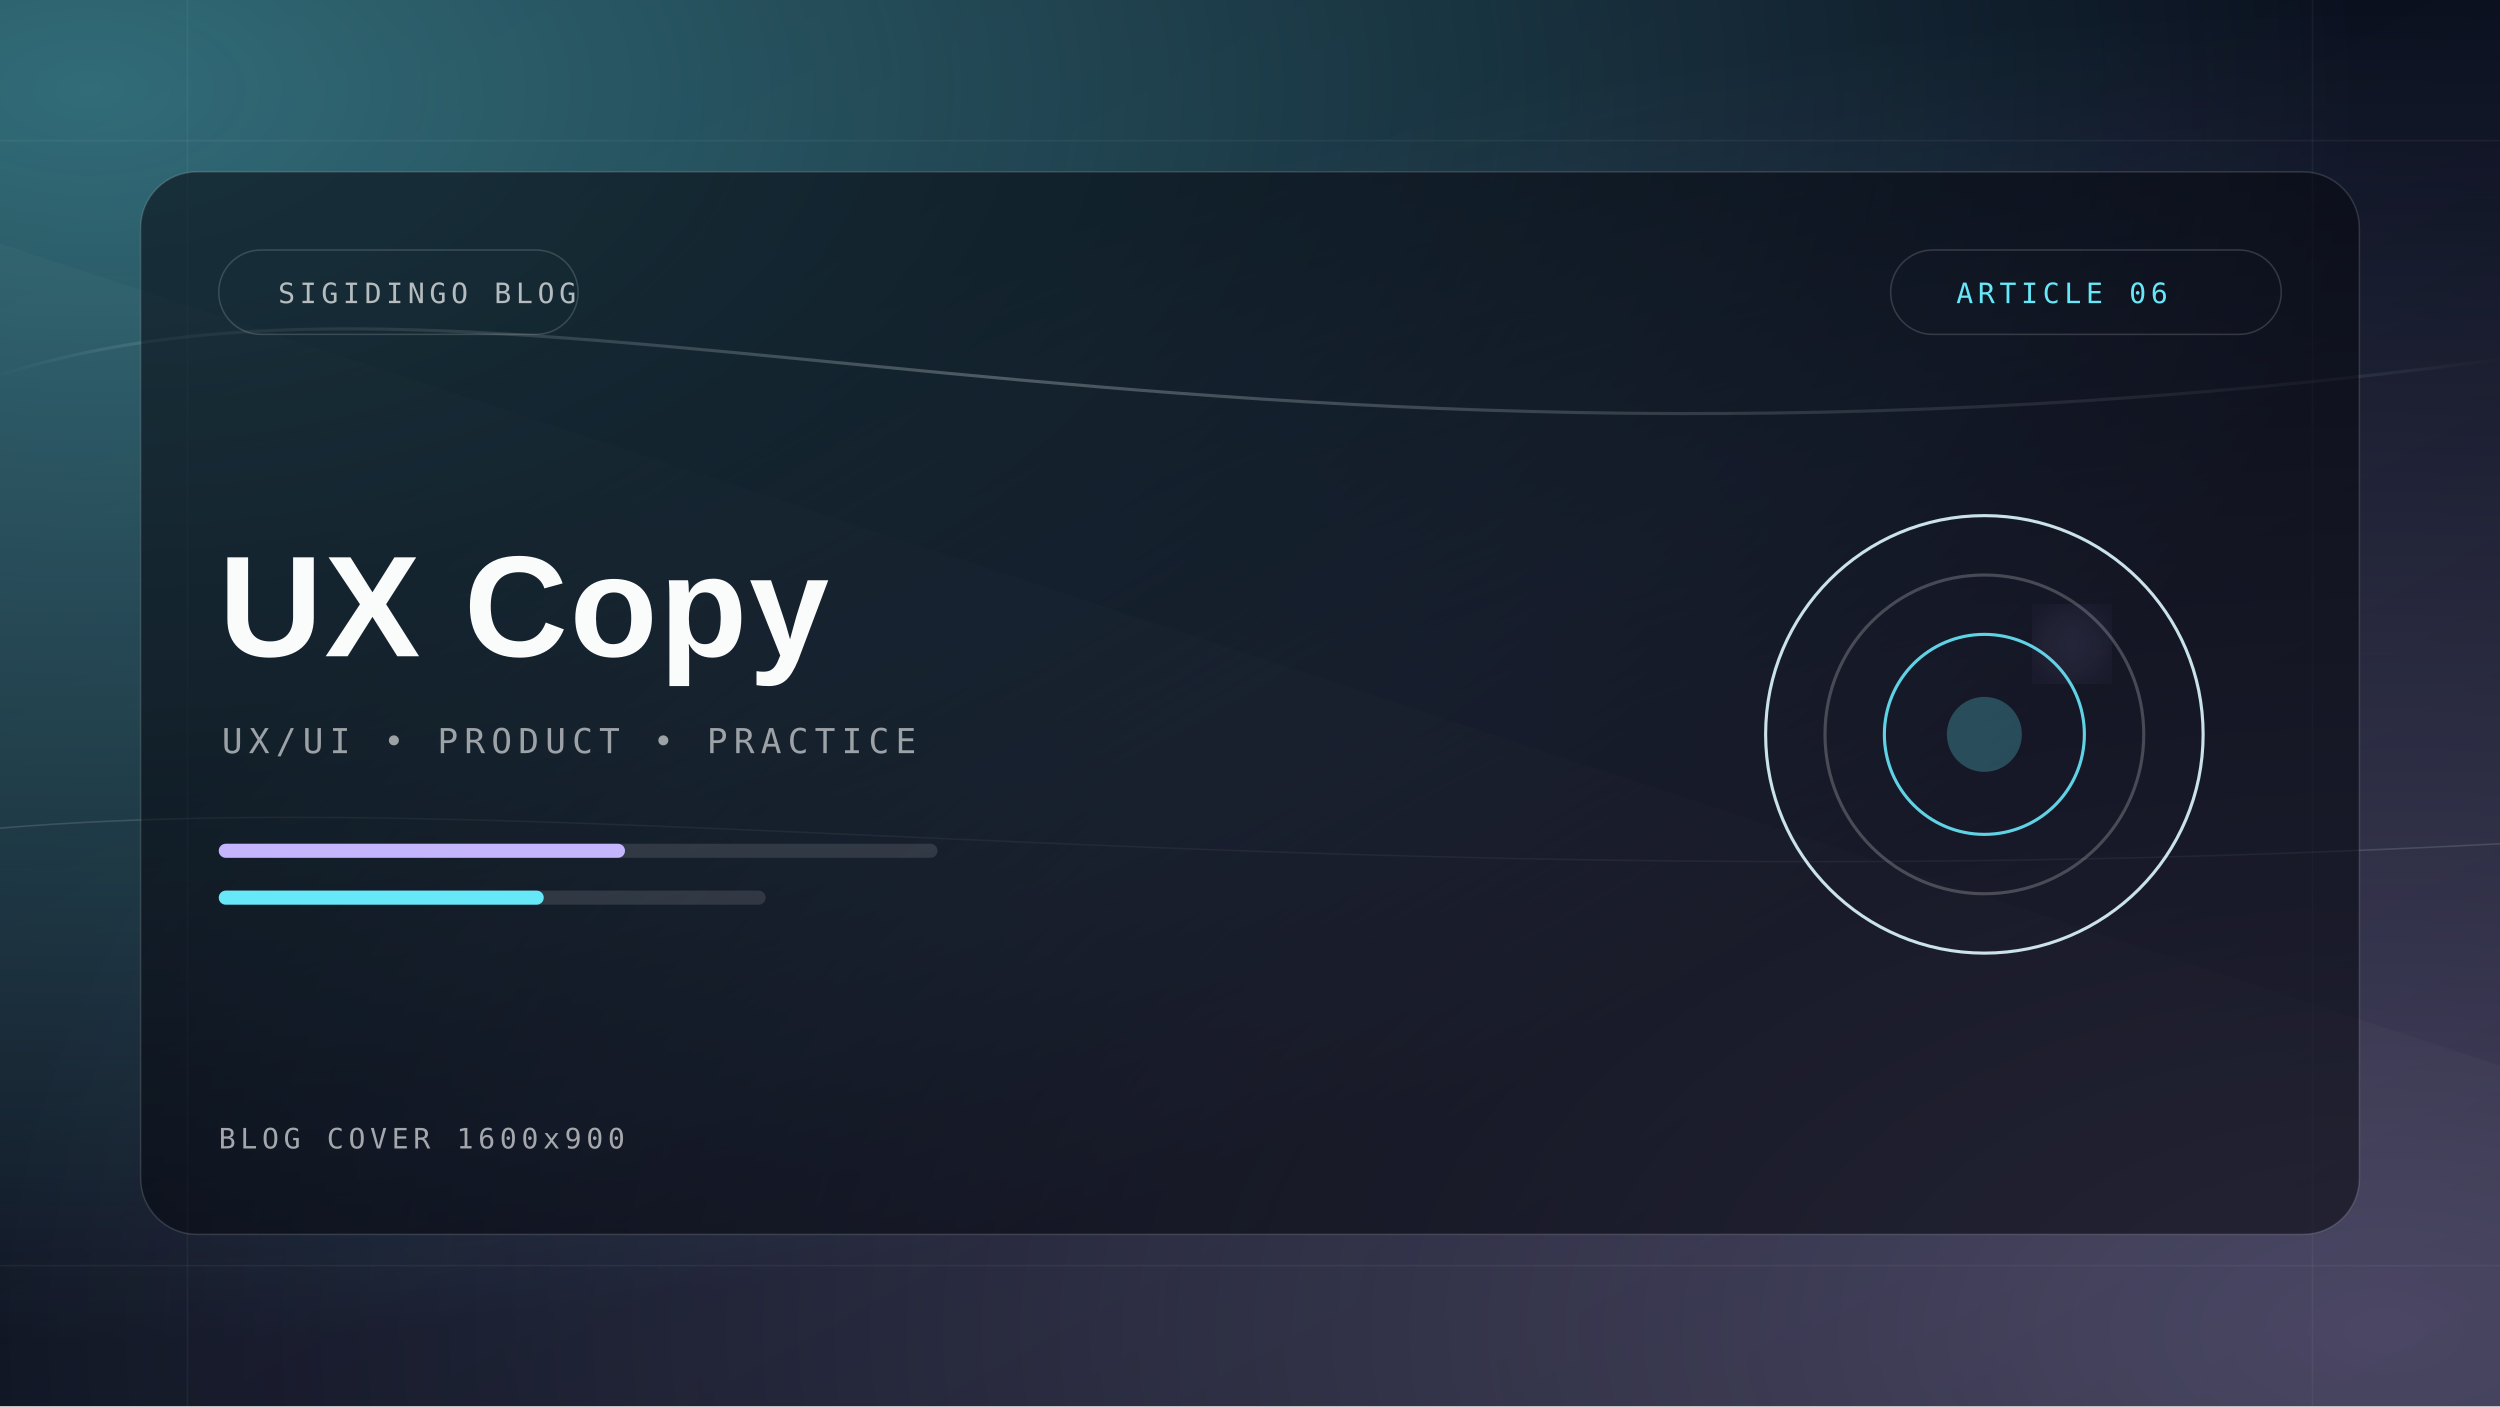
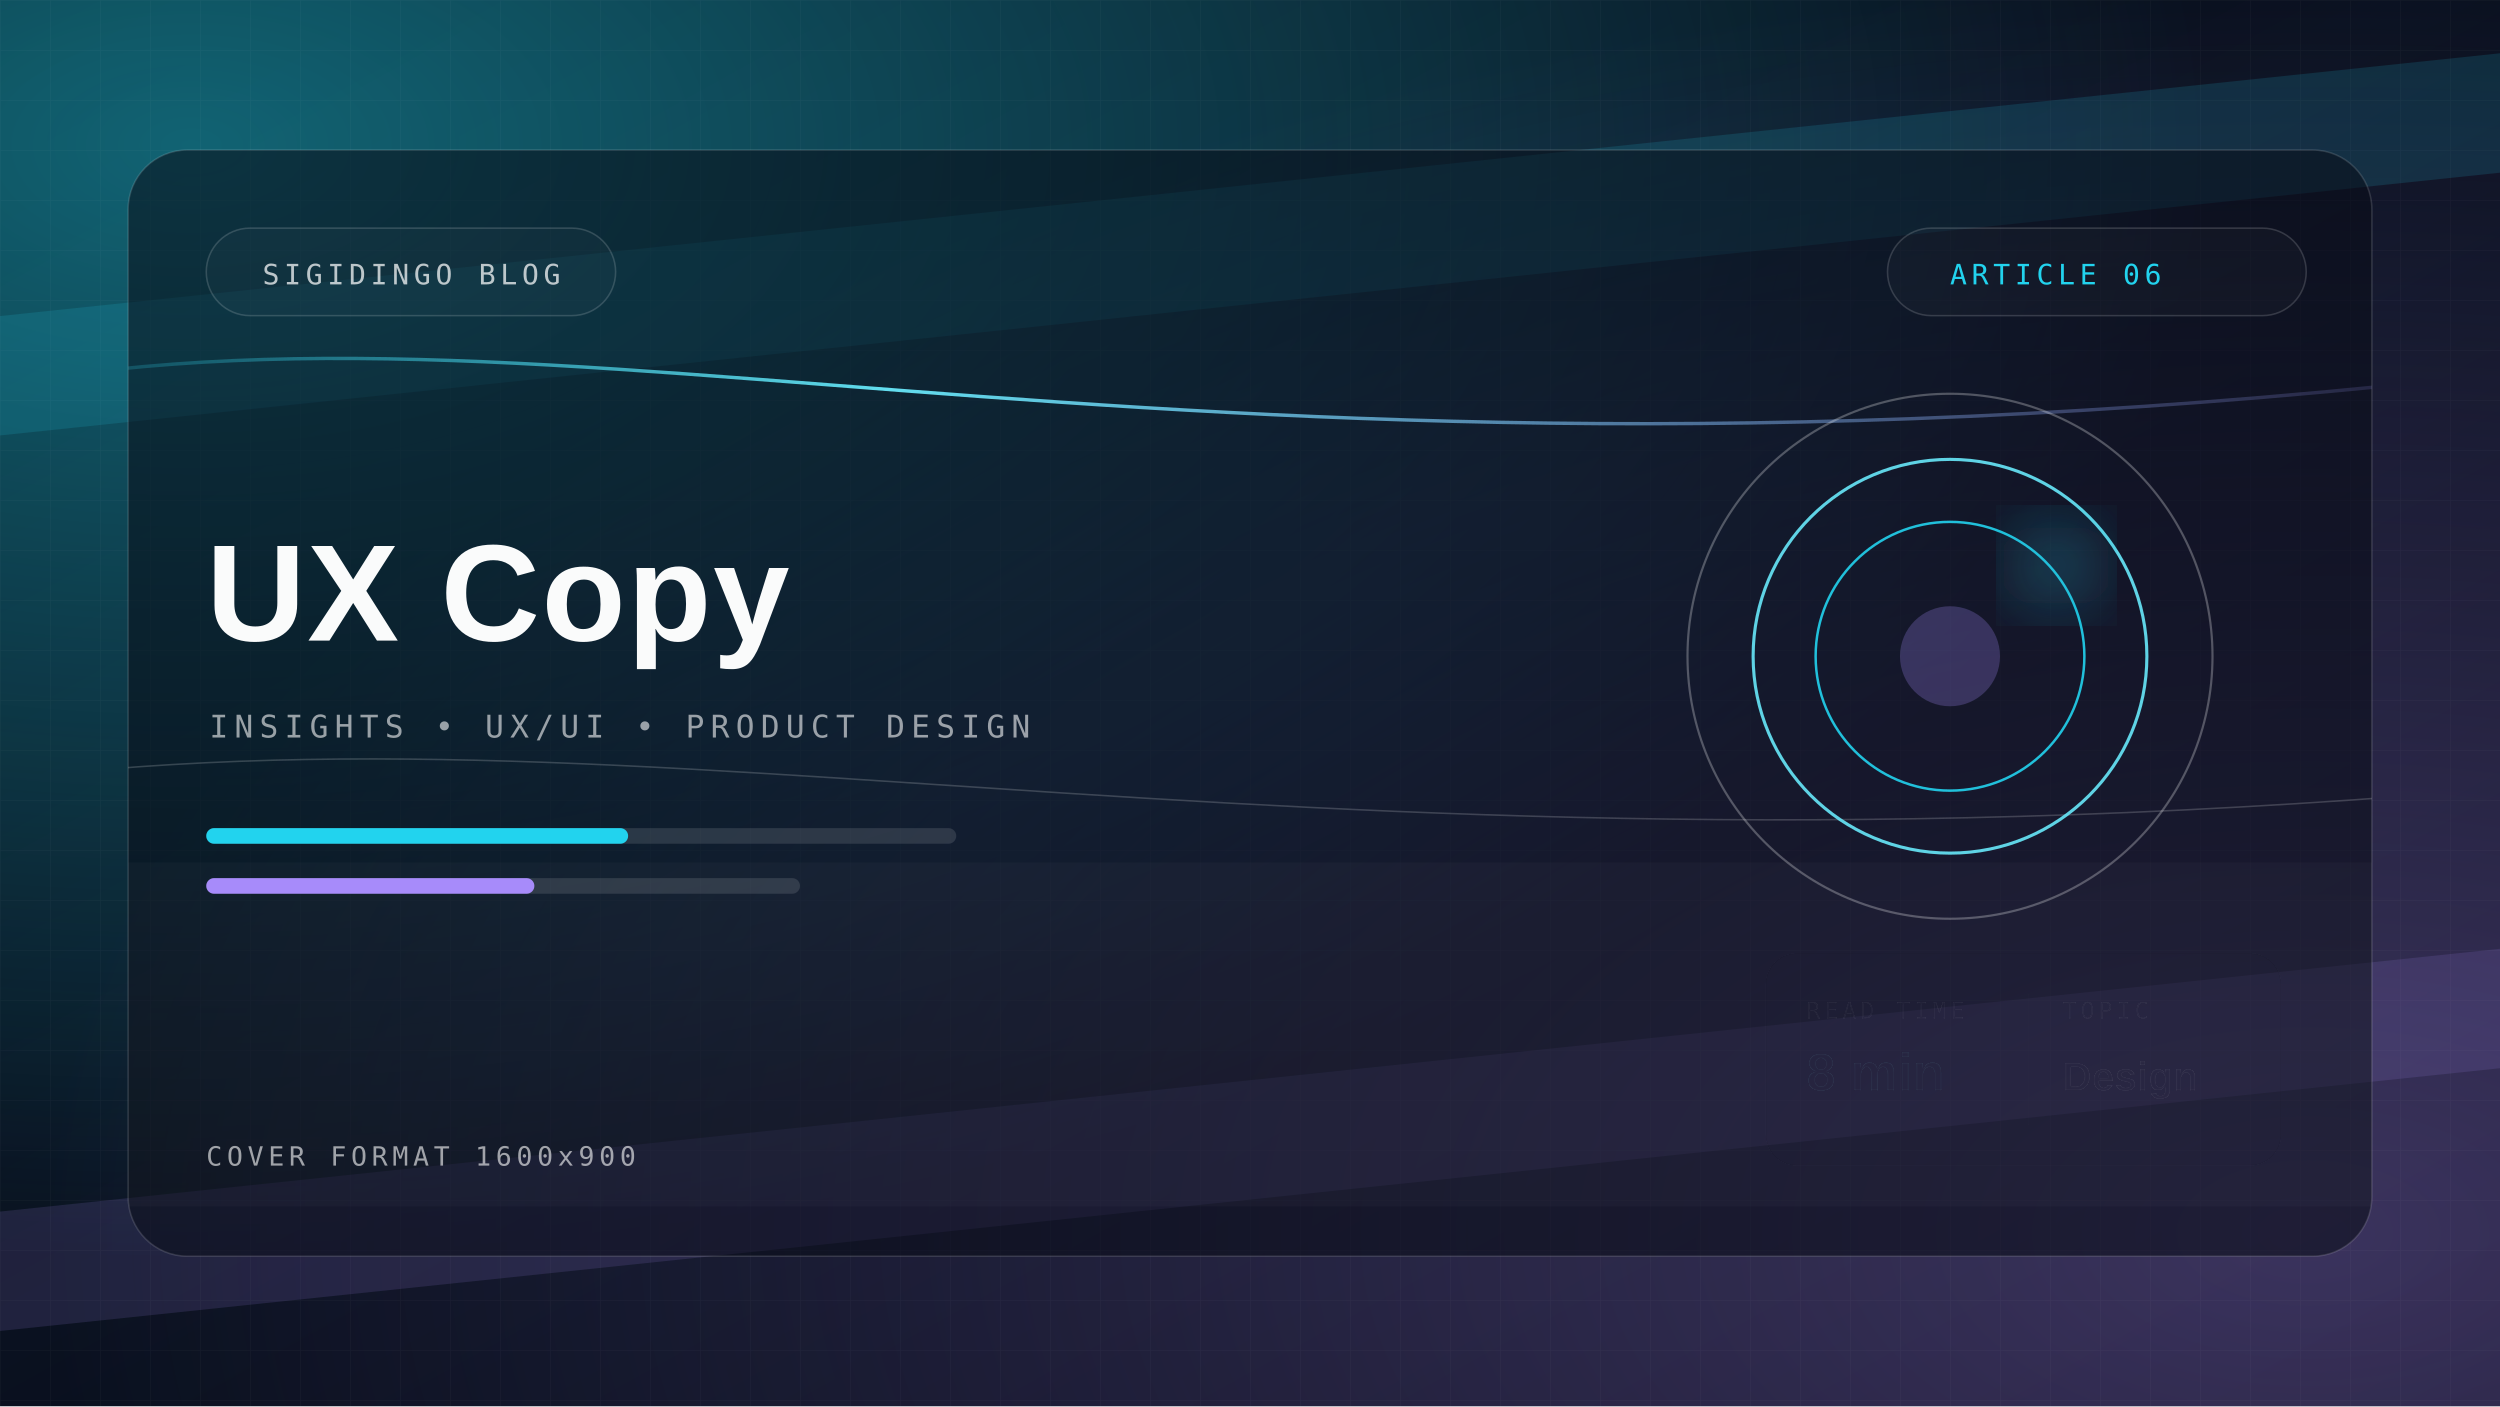
<svg xmlns="http://www.w3.org/2000/svg" width="1600" height="900" viewBox="0 0 1600 900">
  <defs>
    <linearGradient id="bg-6" x1="0" y1="0" x2="1" y2="1">
-       <stop offset="0%" stop-color="#070A12" />
-       <stop offset="52%" stop-color="#0B1120" />
-       <stop offset="100%" stop-color="#05070D" />
+       <stop offset="0%" stop-color="#03050B" />
+       <stop offset="48%" stop-color="#0A1120" />
+       <stop offset="100%" stop-color="#02040A" />
    </linearGradient>
-     <radialGradient id="haloA-6" cx="0.04" cy="0.06" r="0.9">
-       <stop offset="0%" stop-color="#67E8F9" stop-opacity="0.44" />
-       <stop offset="100%" stop-color="#67E8F9" stop-opacity="0" />
+     <radialGradient id="glowA-6" cx="0.08" cy="0.1" r="0.8">
+       <stop offset="0%" stop-color="#22D3EE" stop-opacity="0.45" />
+       <stop offset="100%" stop-color="#22D3EE" stop-opacity="0" />
    </radialGradient>
-     <radialGradient id="haloB-6" cx="0.95" cy="0.95" r="0.95">
-       <stop offset="0%" stop-color="#C4B5FD" stop-opacity="0.34" />
-       <stop offset="100%" stop-color="#C4B5FD" stop-opacity="0" />
+     <radialGradient id="glowB-6" cx="0.92" cy="0.88" r="0.9">
+       <stop offset="0%" stop-color="#A78BFA" stop-opacity="0.34" />
+       <stop offset="100%" stop-color="#A78BFA" stop-opacity="0" />
    </radialGradient>
-     <linearGradient id="beam-6" x1="0" y1="0" x2="1" y2="0">
-       <stop offset="0%" stop-color="#DEF8FF" stop-opacity="0" />
-       <stop offset="40%" stop-color="#DEF8FF" stop-opacity="0.95" />
-       <stop offset="100%" stop-color="#DEF8FF" stop-opacity="0" />
+     <linearGradient id="accent-6" x1="0" y1="0" x2="1" y2="0">
+       <stop offset="0%" stop-color="#22D3EE" stop-opacity="0" />
+       <stop offset="35%" stop-color="#67E8F9" stop-opacity="0.95" />
+       <stop offset="100%" stop-color="#A78BFA" stop-opacity="0" />
    </linearGradient>
-     <filter id="soft-6" x="-20%" y="-20%" width="140%" height="140%">
-       <feGaussianBlur stdDeviation="24" />
+     <filter id="blur-6" x="-30%" y="-30%" width="160%" height="160%">
+       <feGaussianBlur stdDeviation="26" />
    </filter>
+     <filter id="inner-6" x="-20%" y="-20%" width="140%" height="140%">
+       <feGaussianBlur in="SourceGraphic" stdDeviation="0.6" result="blur" />
+       <feComposite in="SourceGraphic" in2="blur" operator="arithmetic" k2="1" k3="-1" />
+     </filter>
+     <pattern id="grid-6" width="32" height="32" patternUnits="userSpaceOnUse">
+       <path d="M32 0H0V32" fill="none" stroke="rgba(255,255,255,0.035)" stroke-width="1" />
+     </pattern>
+     <clipPath id="mainClip-6">
+       <rect x="82" y="96" width="1436" height="708" rx="38" />
+     </clipPath>
  </defs>
  <rect width="1600" height="900" fill="url(#bg-6)" />
-   <rect width="1600" height="900" fill="url(#haloA-6)" />
-   <rect width="1600" height="900" fill="url(#haloB-6)" />
-   <g stroke="rgba(255,255,255,0.05)" stroke-width="1">
-     <line x1="0" y1="90" x2="1600" y2="90" />
-     <line x1="0" y1="810" x2="1600" y2="810" />
-     <line x1="120" y1="0" x2="120" y2="900" />
-     <line x1="1480" y1="0" x2="1480" y2="900" />
+   <rect width="1600" height="900" fill="url(#glowA-6)" />
+   <rect width="1600" height="900" fill="url(#glowB-6)" />
+   <rect width="1600" height="900" fill="url(#grid-6)" />
+   <g transform="rotate(-6,800,450)" opacity="0.14">
+     <rect x="-120" y="120" width="1900" height="76" fill="#22D3EE" />
+     <rect x="-120" y="690" width="1900" height="76" fill="#A78BFA" />
  </g>
-   <g opacity="0.8">
-     <path d="M0 156 L1600 682 L1600 900 L0 900 Z" fill="rgba(255,255,255,0.03)" />
-     <path d="M0 240 C320 138, 760 342, 1600 230" stroke="url(#beam-6)" stroke-width="2" fill="none" />
-     <path d="M0 530 C360 500, 840 580, 1600 540" stroke="rgba(255,255,255,0.17)" stroke-width="1" fill="none" />
+   <rect x="82" y="96" width="1436" height="708" rx="38" fill="rgba(8,12,22,0.55)" stroke="rgba(255,255,255,0.14)" />
+   <g clip-path="url(#mainClip-6)">
+     <path d="M-40 255 C360 165, 760 351, 1700 227" stroke="url(#accent-6)" stroke-width="2.2" fill="none" />
+     <path d="M-40 505 C420 435, 840 585, 1700 495" stroke="rgba(255,255,255,0.18)" stroke-width="1" fill="none" />
+     <rect x="0" y="552" width="1600" height="220" fill="rgba(255,255,255,0.025)" />
+     <g opacity="0.9">
+       <circle cx="1248" cy="420" r="168" fill="none" stroke="rgba(255,255,255,0.3)" stroke-width="1.4" />
+       <circle cx="1248" cy="420" r="126" fill="none" stroke="#67E8F9" stroke-width="2" />
+       <circle cx="1248" cy="420" r="86" fill="none" stroke="#22D3EE" stroke-width="1.6" />
+       <circle cx="1248" cy="420" r="32" fill="#A78BFA" fill-opacity="0.28" />
+       <circle cx="1316" cy="362" r="24" fill="#22D3EE" fill-opacity="0.5" filter="url(#blur-6)" />
+     </g>
  </g>
-   <rect x="90" y="110" width="1420" height="680" rx="36" fill="rgba(7,10,18,0.58)" stroke="rgba(255,255,255,0.14)" />
-   <path d="M130 212 H1470" stroke="url(#beam-6)" stroke-width="2" />
-   <path d="M130 690 H1470" stroke="url(#beam-6)" stroke-width="2" />
-   <g fill="none" stroke="rgba(255,255,255,0.16)">
-     <rect x="140" y="160" width="230" height="54" rx="27" />
-     <rect x="1210" y="160" width="250" height="54" rx="27" />
+   <g>
+     <rect x="132" y="146" width="262" height="56" rx="28" fill="rgba(255,255,255,0.02)" stroke="rgba(255,255,255,0.16)" />
+     <rect x="1208" y="146" width="268" height="56" rx="28" fill="rgba(255,255,255,0.02)" stroke="rgba(255,255,255,0.16)" />
+     <text x="168" y="182" font-family="Consolas, monospace" font-size="18" letter-spacing="3" fill="rgba(255,255,255,0.72)">SIGIDINGO BLOG</text>
+     <text x="1248" y="182" font-family="Consolas, monospace" font-size="18" letter-spacing="3" fill="#22D3EE">ARTICLE 06</text>
  </g>
-   <text x="178" y="194" font-family="Consolas, monospace" font-size="18" letter-spacing="3" fill="rgba(255,255,255,0.68)">SIGIDINGO BLOG</text>
-   <text x="1252" y="194" font-family="Consolas, monospace" font-size="18" letter-spacing="3" fill="#67E8F9">ARTICLE 06</text>
-   <text x="140" y="420" font-family="Sora, Arial, sans-serif" font-weight="700" font-size="92" letter-spacing="1.2" fill="rgba(255,255,255,0.98)">UX Copy</text>
-   <text x="142" y="482" font-family="Consolas, monospace" font-size="22" letter-spacing="4" fill="rgba(255,255,255,0.58)">UX/UI  •  PRODUCT  •  PRACTICE</text>
  <g>
-     <rect x="140" y="540" width="460" height="9" rx="4.5" fill="rgba(255,255,255,0.12)" />
-     <rect x="140" y="540" width="260" height="9" rx="4.5" fill="#C4B5FD" />
-     <rect x="140" y="570" width="350" height="9" rx="4.5" fill="rgba(255,255,255,0.12)" />
-     <rect x="140" y="570" width="208" height="9" rx="4.5" fill="#67E8F9" />
+     <text x="132" y="410" font-family="Sora, Arial, sans-serif" font-weight="700" font-size="88" letter-spacing="1.1" fill="rgba(255,255,255,0.98)">UX Copy</text>
+     <text x="134" y="472" font-family="Consolas, monospace" font-size="20" letter-spacing="4" fill="rgba(255,255,255,0.58)">INSIGHTS  •  UX/UI  •  PRODUCT DESIGN</text>
+     <rect x="132" y="530" width="480" height="10" rx="5" fill="rgba(255,255,255,0.12)" />
+     <rect x="132" y="530" width="270" height="10" rx="5" fill="#22D3EE" />
+     <rect x="132" y="562" width="380" height="10" rx="5" fill="rgba(255,255,255,0.12)" />
+     <rect x="132" y="562" width="210" height="10" rx="5" fill="#A78BFA" />
  </g>
-   <g opacity="0.9">
-     <circle cx="1270" cy="470" r="140" fill="none" stroke="#DEF8FF" stroke-width="2" />
-     <circle cx="1270" cy="470" r="102" fill="none" stroke="rgba(255,255,255,0.24)" stroke-width="2" />
-     <circle cx="1270" cy="470" r="64" fill="none" stroke="#67E8F9" stroke-width="2" />
-     <circle cx="1270" cy="470" r="24" fill="#67E8F9" fill-opacity="0.28" />
-     <circle cx="1326" cy="412" r="18" fill="#C4B5FD" fill-opacity="0.45" filter="url(#soft-6)" />
+   <g transform="translate(1130,610)" filter="url(#inner-6)">
+     <rect x="0" y="0" width="330" height="136" rx="20" fill="rgba(7,11,20,0.5)" stroke="rgba(255,255,255,0.16)" />
+     <text x="26" y="42" font-family="Consolas, monospace" font-size="15" letter-spacing="2.5" fill="rgba(255,255,255,0.65)">READ TIME</text>
+     <text x="26" y="88" font-family="Sora, Arial, sans-serif" font-weight="600" font-size="34" fill="#67E8F9">8 min</text>
+     <line x1="168" y1="26" x2="168" y2="110" stroke="rgba(255,255,255,0.12)" />
+     <text x="190" y="42" font-family="Consolas, monospace" font-size="15" letter-spacing="2.5" fill="rgba(255,255,255,0.65)">TOPIC</text>
+     <text x="190" y="88" font-family="Sora, Arial, sans-serif" font-weight="600" font-size="26" fill="rgba(255,255,255,0.94)">Design</text>
  </g>
-   <text x="140" y="735" font-family="Consolas, monospace" font-size="18" letter-spacing="3" fill="rgba(255,255,255,0.62)">BLOG COVER 1600x900</text>
+   <text x="132" y="746" font-family="Consolas, monospace" font-size="17" letter-spacing="3" fill="rgba(255,255,255,0.6)">COVER FORMAT 1600x900</text>
</svg>
